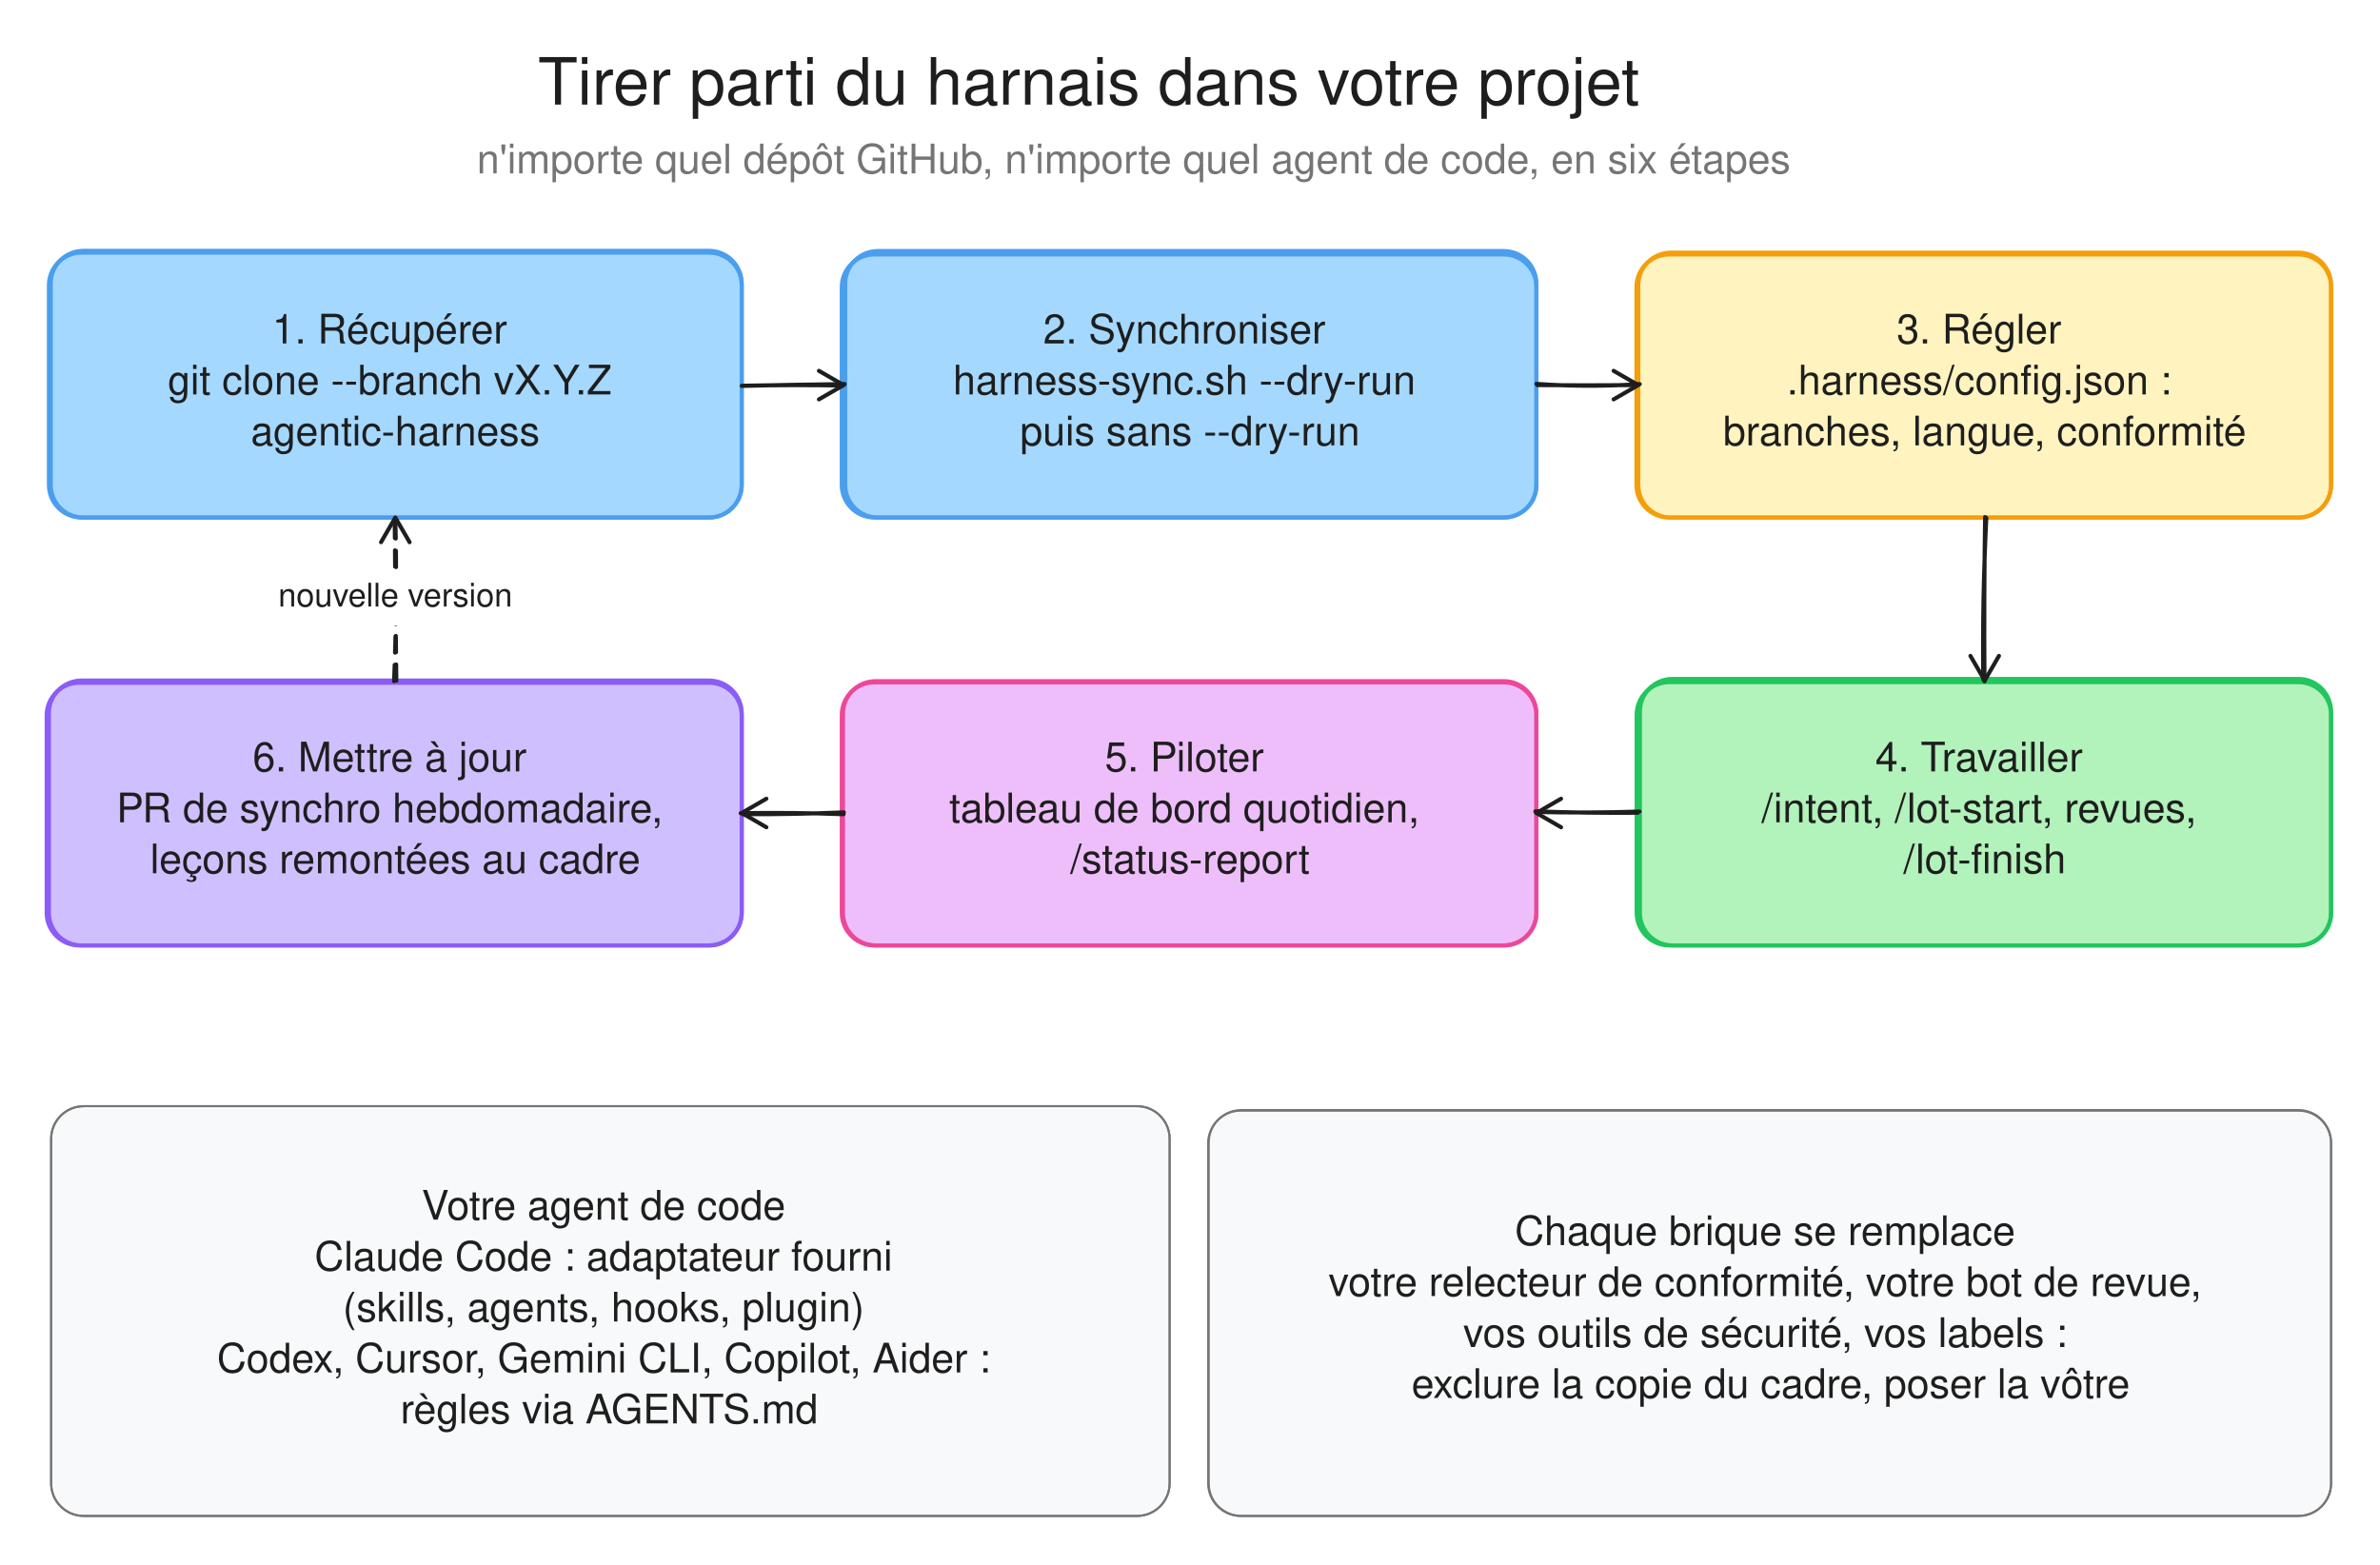
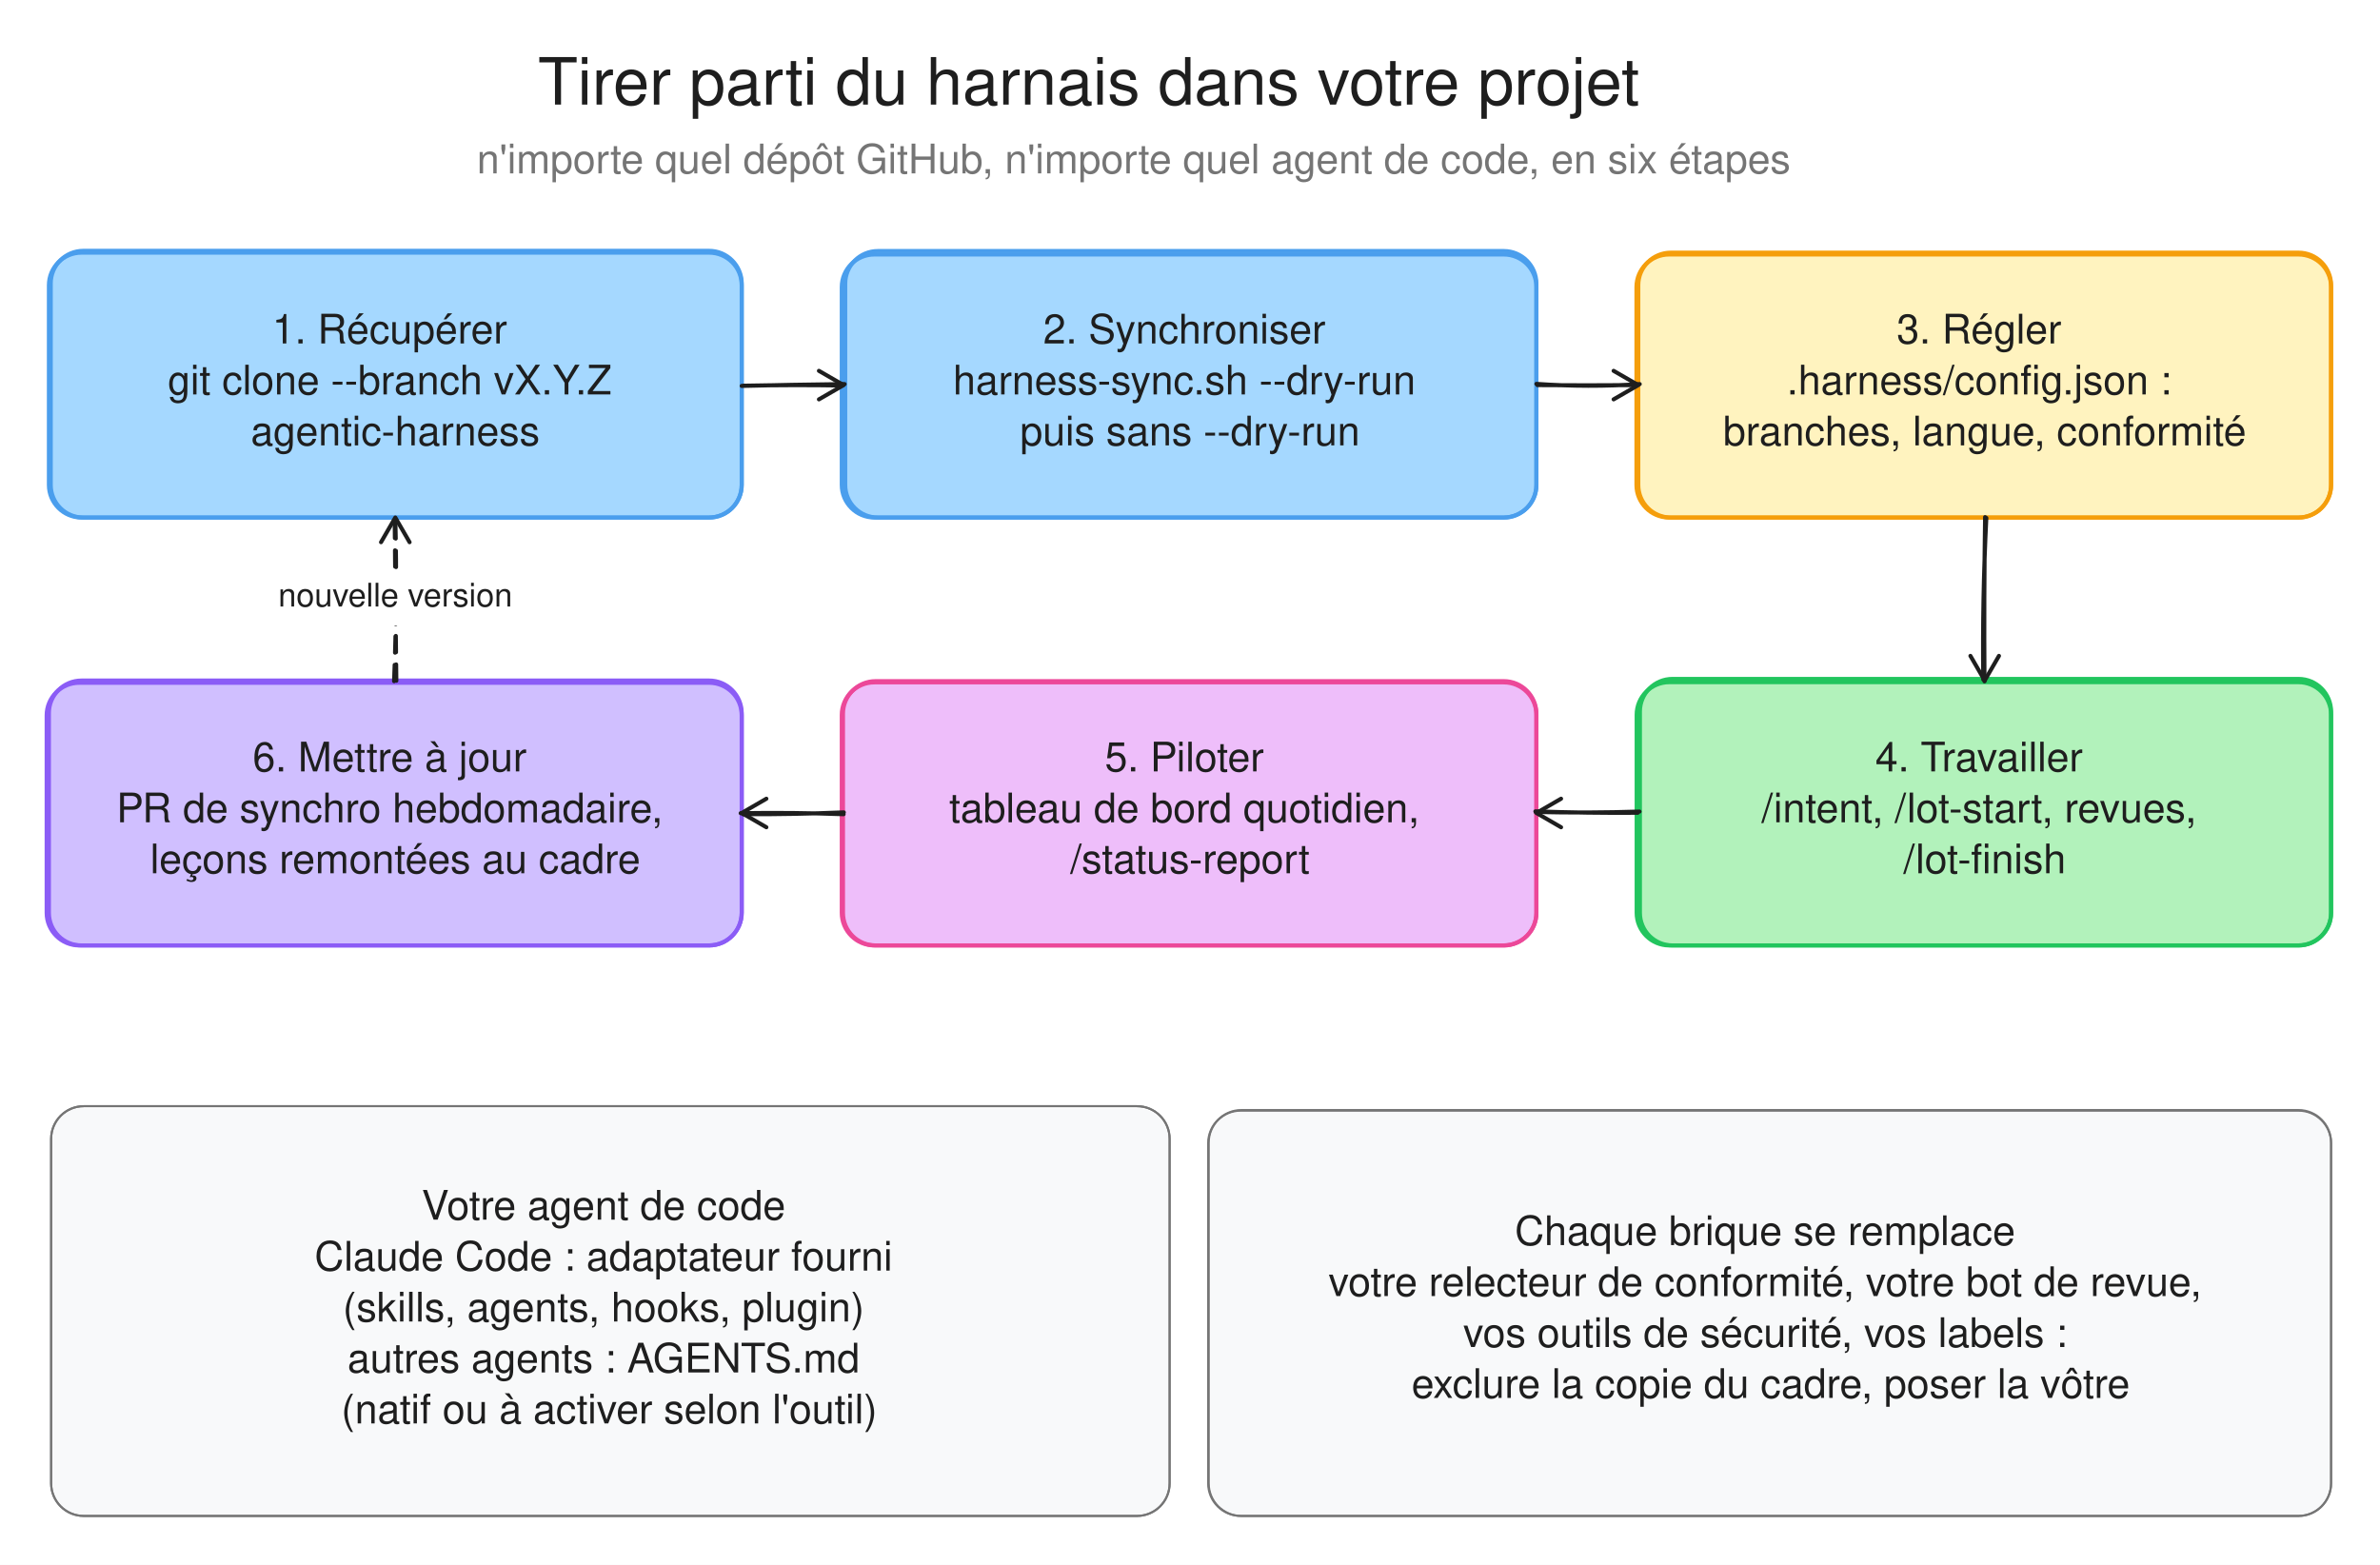
<svg xmlns="http://www.w3.org/2000/svg" viewBox="16 -4 1168 768" width="1168" height="768" role="img">
  <rect x="16" y="-4" width="1168" height="768" fill="#ffffff" />
  <text font-family="Segoe UI, Helvetica, Arial, sans-serif" font-size="32" fill="#1e1e1e" text-anchor="start" dominant-baseline="central">
    <tspan x="280.0" y="40.0">Tirer parti du harnais dans votre projet</tspan>
  </text>
  <text font-family="Segoe UI, Helvetica, Arial, sans-serif" font-size="20" fill="#757575" text-anchor="start" dominant-baseline="central">
    <tspan x="250.0" y="76.5">n'importe quel dépôt GitHub, n'importe quel agent de code, en six étapes</tspan>
  </text>
  <g opacity="1.0">
    <rect x="40" y="120" width="340" height="130" rx="16" fill="#a5d8ff" />
    <rect x="40.9" y="119.1" width="339.1" height="130.9" rx="16" fill="none" stroke="#4a9eed" stroke-width="2" />
    <rect x="40.0" y="120.0" width="340.0" height="130.0" rx="16" fill="none" stroke="#4a9eed" stroke-width="2" />
    <text font-family="Segoe UI, Helvetica, Arial, sans-serif" font-size="20" fill="#1e1e1e" text-anchor="middle" dominant-baseline="central">
      <tspan x="210.0" y="160.0">1. Récupérer</tspan>
      <tspan x="210.0" y="185.0">git clone --branch vX.Y.Z</tspan>
      <tspan x="210.0" y="210.0">agentic-harness</tspan>
    </text>
  </g>
  <g opacity="1.0">
    <rect x="430" y="120" width="340" height="130" rx="16" fill="#a5d8ff" />
    <rect x="429.1" y="120.9" width="340.9" height="129.1" rx="16" fill="none" stroke="#4a9eed" stroke-width="2" />
    <rect x="430.8" y="119.2" width="339.2" height="130.8" rx="16" fill="none" stroke="#4a9eed" stroke-width="2" />
    <text font-family="Segoe UI, Helvetica, Arial, sans-serif" font-size="20" fill="#1e1e1e" text-anchor="middle" dominant-baseline="central">
      <tspan x="600.0" y="160.0">2. Synchroniser</tspan>
      <tspan x="600.0" y="185.0">harness-sync.sh --dry-run</tspan>
      <tspan x="600.0" y="210.0">puis sans --dry-run</tspan>
    </text>
  </g>
  <path d="M380.0 185.4 Q403.9 184.8 430.5 184.5 M380.6 185.3 Q405.7 184.8 429.3 185.2" fill="none" stroke="#1e1e1e" stroke-width="2" stroke-linecap="round" />
  <path d="M417.9 178.0 L430.0 185.0 L417.9 192.0" fill="none" stroke="#1e1e1e" stroke-width="2" stroke-linecap="round" stroke-linejoin="round" />
  <g opacity="1.0">
    <rect x="820" y="120" width="340" height="130" rx="16" fill="#fff3bf" />
    <rect x="820.0" y="120.0" width="340.0" height="130.0" rx="16" fill="none" stroke="#f59e0b" stroke-width="2" />
    <rect x="819.1" y="120.9" width="340.9" height="129.1" rx="16" fill="none" stroke="#f59e0b" stroke-width="2" />
    <text font-family="Segoe UI, Helvetica, Arial, sans-serif" font-size="20" fill="#1e1e1e" text-anchor="middle" dominant-baseline="central">
      <tspan x="990.0" y="160.0">3. Régler</tspan>
      <tspan x="990.0" y="185.0">.harness/config.json :</tspan>
      <tspan x="990.0" y="210.0">branches, langue, conformité</tspan>
    </text>
  </g>
  <path d="M770.5 185.0 Q794.6 185.2 819.2 185.0 M770.0 184.4 Q795.4 186.2 820.7 184.5" fill="none" stroke="#1e1e1e" stroke-width="2" stroke-linecap="round" />
  <path d="M807.9 178.0 L820.0 185.0 L807.9 192.0" fill="none" stroke="#1e1e1e" stroke-width="2" stroke-linecap="round" stroke-linejoin="round" />
  <g opacity="1.0">
    <rect x="820" y="330" width="340" height="130" rx="16" fill="#b2f2bb" />
    <rect x="819.2" y="330.8" width="340.8" height="129.2" rx="16" fill="none" stroke="#22c55e" stroke-width="2" />
    <rect x="820.8" y="329.2" width="339.2" height="130.8" rx="16" fill="none" stroke="#22c55e" stroke-width="2" />
    <text font-family="Segoe UI, Helvetica, Arial, sans-serif" font-size="20" fill="#1e1e1e" text-anchor="middle" dominant-baseline="central">
      <tspan x="990.0" y="370.0">4. Travailler</tspan>
      <tspan x="990.0" y="395.0">/intent, /lot-start, revues,</tspan>
      <tspan x="990.0" y="420.0">/lot-finish</tspan>
    </text>
  </g>
  <path d="M990.8 250.2 Q988.8 290.2 989.3 329.5 M990.2 249.8 Q989.6 288.9 989.9 330.4" fill="none" stroke="#1e1e1e" stroke-width="2" stroke-linecap="round" />
  <path d="M997.0 317.9 L990.0 330.0 L983.0 317.9" fill="none" stroke="#1e1e1e" stroke-width="2" stroke-linecap="round" stroke-linejoin="round" />
  <g opacity="1.0">
    <rect x="430" y="330" width="340" height="130" rx="16" fill="#eebefa" />
    <rect x="429.1" y="330.9" width="340.9" height="129.1" rx="16" fill="none" stroke="#ec4899" stroke-width="2" />
    <rect x="429.7" y="330.3" width="340.3" height="129.7" rx="16" fill="none" stroke="#ec4899" stroke-width="2" />
    <text font-family="Segoe UI, Helvetica, Arial, sans-serif" font-size="20" fill="#1e1e1e" text-anchor="middle" dominant-baseline="central">
      <tspan x="600.0" y="370.0">5. Piloter</tspan>
      <tspan x="600.0" y="395.0">tableau de bord quotidien,</tspan>
      <tspan x="600.0" y="420.0">/status-report</tspan>
    </text>
  </g>
  <path d="M820.6 394.3 Q795.4 395.1 769.6 394.5 M819.7 394.9 Q795.4 395.1 769.5 394.2" fill="none" stroke="#1e1e1e" stroke-width="2" stroke-linecap="round" />
  <path d="M782.1 402.0 L770.0 395.0 L782.1 388.0" fill="none" stroke="#1e1e1e" stroke-width="2" stroke-linecap="round" stroke-linejoin="round" />
  <g opacity="1.0">
    <rect x="40" y="330" width="340" height="130" rx="16" fill="#d0bfff" />
    <rect x="40.0" y="330.0" width="340.0" height="130.0" rx="16" fill="none" stroke="#8b5cf6" stroke-width="2" />
    <rect x="38.9" y="331.1" width="341.1" height="128.9" rx="16" fill="none" stroke="#8b5cf6" stroke-width="2" />
    <text font-family="Segoe UI, Helvetica, Arial, sans-serif" font-size="20" fill="#1e1e1e" text-anchor="middle" dominant-baseline="central">
      <tspan x="210.0" y="370.0">6. Mettre à jour</tspan>
      <tspan x="210.0" y="395.0">PR de synchro hebdomadaire,</tspan>
      <tspan x="210.0" y="420.0">leçons remontées au cadre</tspan>
    </text>
  </g>
  <path d="M430.0 395.6 Q405.6 394.7 379.5 395.1 M430.1 394.7 Q405.9 395.7 380.7 395.6" fill="none" stroke="#1e1e1e" stroke-width="2" stroke-linecap="round" />
  <path d="M392.1 402.0 L380.0 395.0 L392.1 388.0" fill="none" stroke="#1e1e1e" stroke-width="2" stroke-linecap="round" stroke-linejoin="round" />
  <path d="M210.5 330.1 Q210.0 289.6 209.7 249.5 M209.4 330.3 Q211.0 290.5 210.0 250.3" fill="none" stroke="#1e1e1e" stroke-width="2" stroke-linecap="round" stroke-dasharray="8 6" />
  <path d="M203.0 262.1 L210.0 250.0 L217.0 262.1" fill="none" stroke="#1e1e1e" stroke-width="2" stroke-linecap="round" stroke-linejoin="round" />
  <rect x="137.4" y="277.0" width="145.1" height="26.0" rx="4" fill="#ffffff" />
  <text font-family="Segoe UI, Helvetica, Arial, sans-serif" font-size="16" fill="#1e1e1e" text-anchor="middle" dominant-baseline="central">
    <tspan x="210.0" y="290.0">nouvelle version</tspan>
  </text>
  <g opacity="1.0">
    <rect x="40" y="540" width="550" height="200" rx="16" fill="#f8f9fa" />
    <rect x="41.1" y="538.9" width="548.9" height="201.1" rx="16" fill="none" stroke="#757575" stroke-width="1" />
    <rect x="41.1" y="538.9" width="548.9" height="201.1" rx="16" fill="none" stroke="#757575" stroke-width="1" />
    <text font-family="Segoe UI, Helvetica, Arial, sans-serif" font-size="20" fill="#1e1e1e" text-anchor="middle" dominant-baseline="central">
      <tspan x="315.0" y="590.0">Votre agent de code</tspan>
      <tspan x="315.0" y="615.0">Claude Code : adaptateur fourni</tspan>
      <tspan x="315.0" y="640.0">(skills, agents, hooks, plugin)</tspan>
-       <tspan x="315.0" y="665.0">Codex, Cursor, Gemini CLI, Copilot, Aider :</tspan>
-       <tspan x="315.0" y="690.0">règles via AGENTS.md</tspan>
+       <tspan x="315.0" y="665.0">autres agents : AGENTS.md</tspan>
+       <tspan x="315.0" y="690.0">(natif ou à activer selon l'outil)</tspan>
    </text>
  </g>
  <g opacity="1.0">
    <rect x="610" y="540" width="550" height="200" rx="16" fill="#f8f9fa" />
    <rect x="609.2" y="540.8" width="550.8" height="199.2" rx="16" fill="none" stroke="#757575" stroke-width="1" />
    <rect x="608.9" y="541.1" width="551.1" height="198.9" rx="16" fill="none" stroke="#757575" stroke-width="1" />
    <text font-family="Segoe UI, Helvetica, Arial, sans-serif" font-size="20" fill="#1e1e1e" text-anchor="middle" dominant-baseline="central">
      <tspan x="885.0" y="602.5">Chaque brique se remplace</tspan>
      <tspan x="885.0" y="627.5">votre relecteur de conformité, votre bot de revue,</tspan>
      <tspan x="885.0" y="652.5">vos outils de sécurité, vos labels :</tspan>
      <tspan x="885.0" y="677.5">exclure la copie du cadre, poser la vôtre</tspan>
    </text>
  </g>
</svg>
